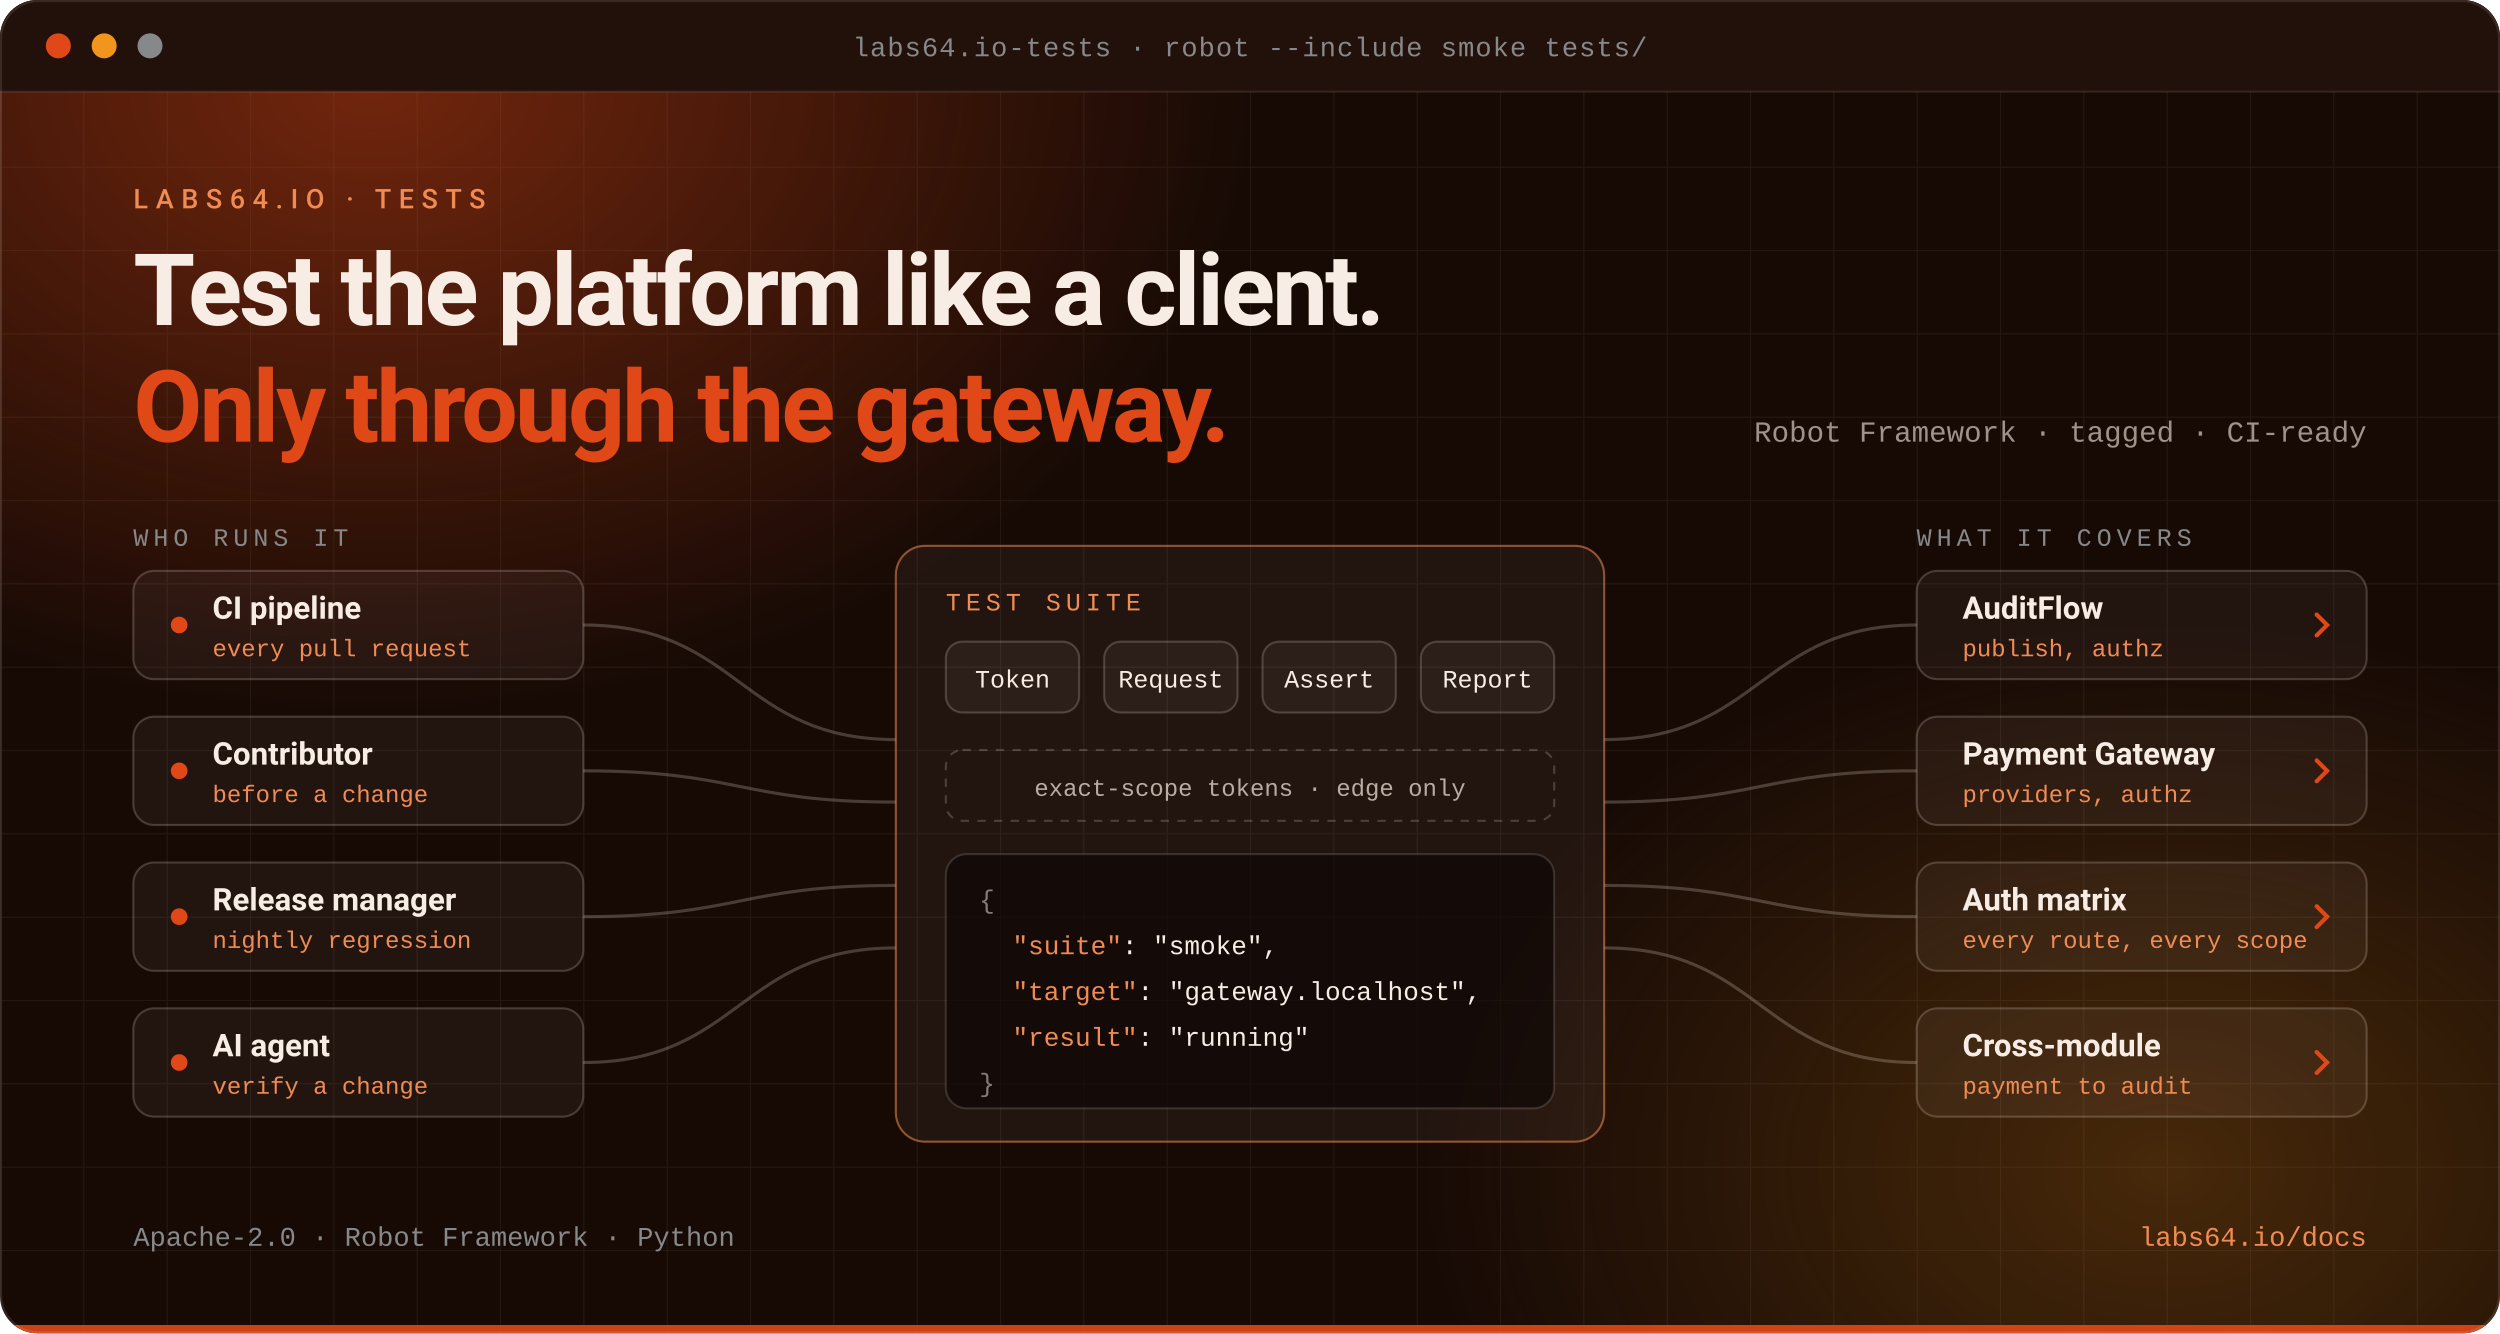
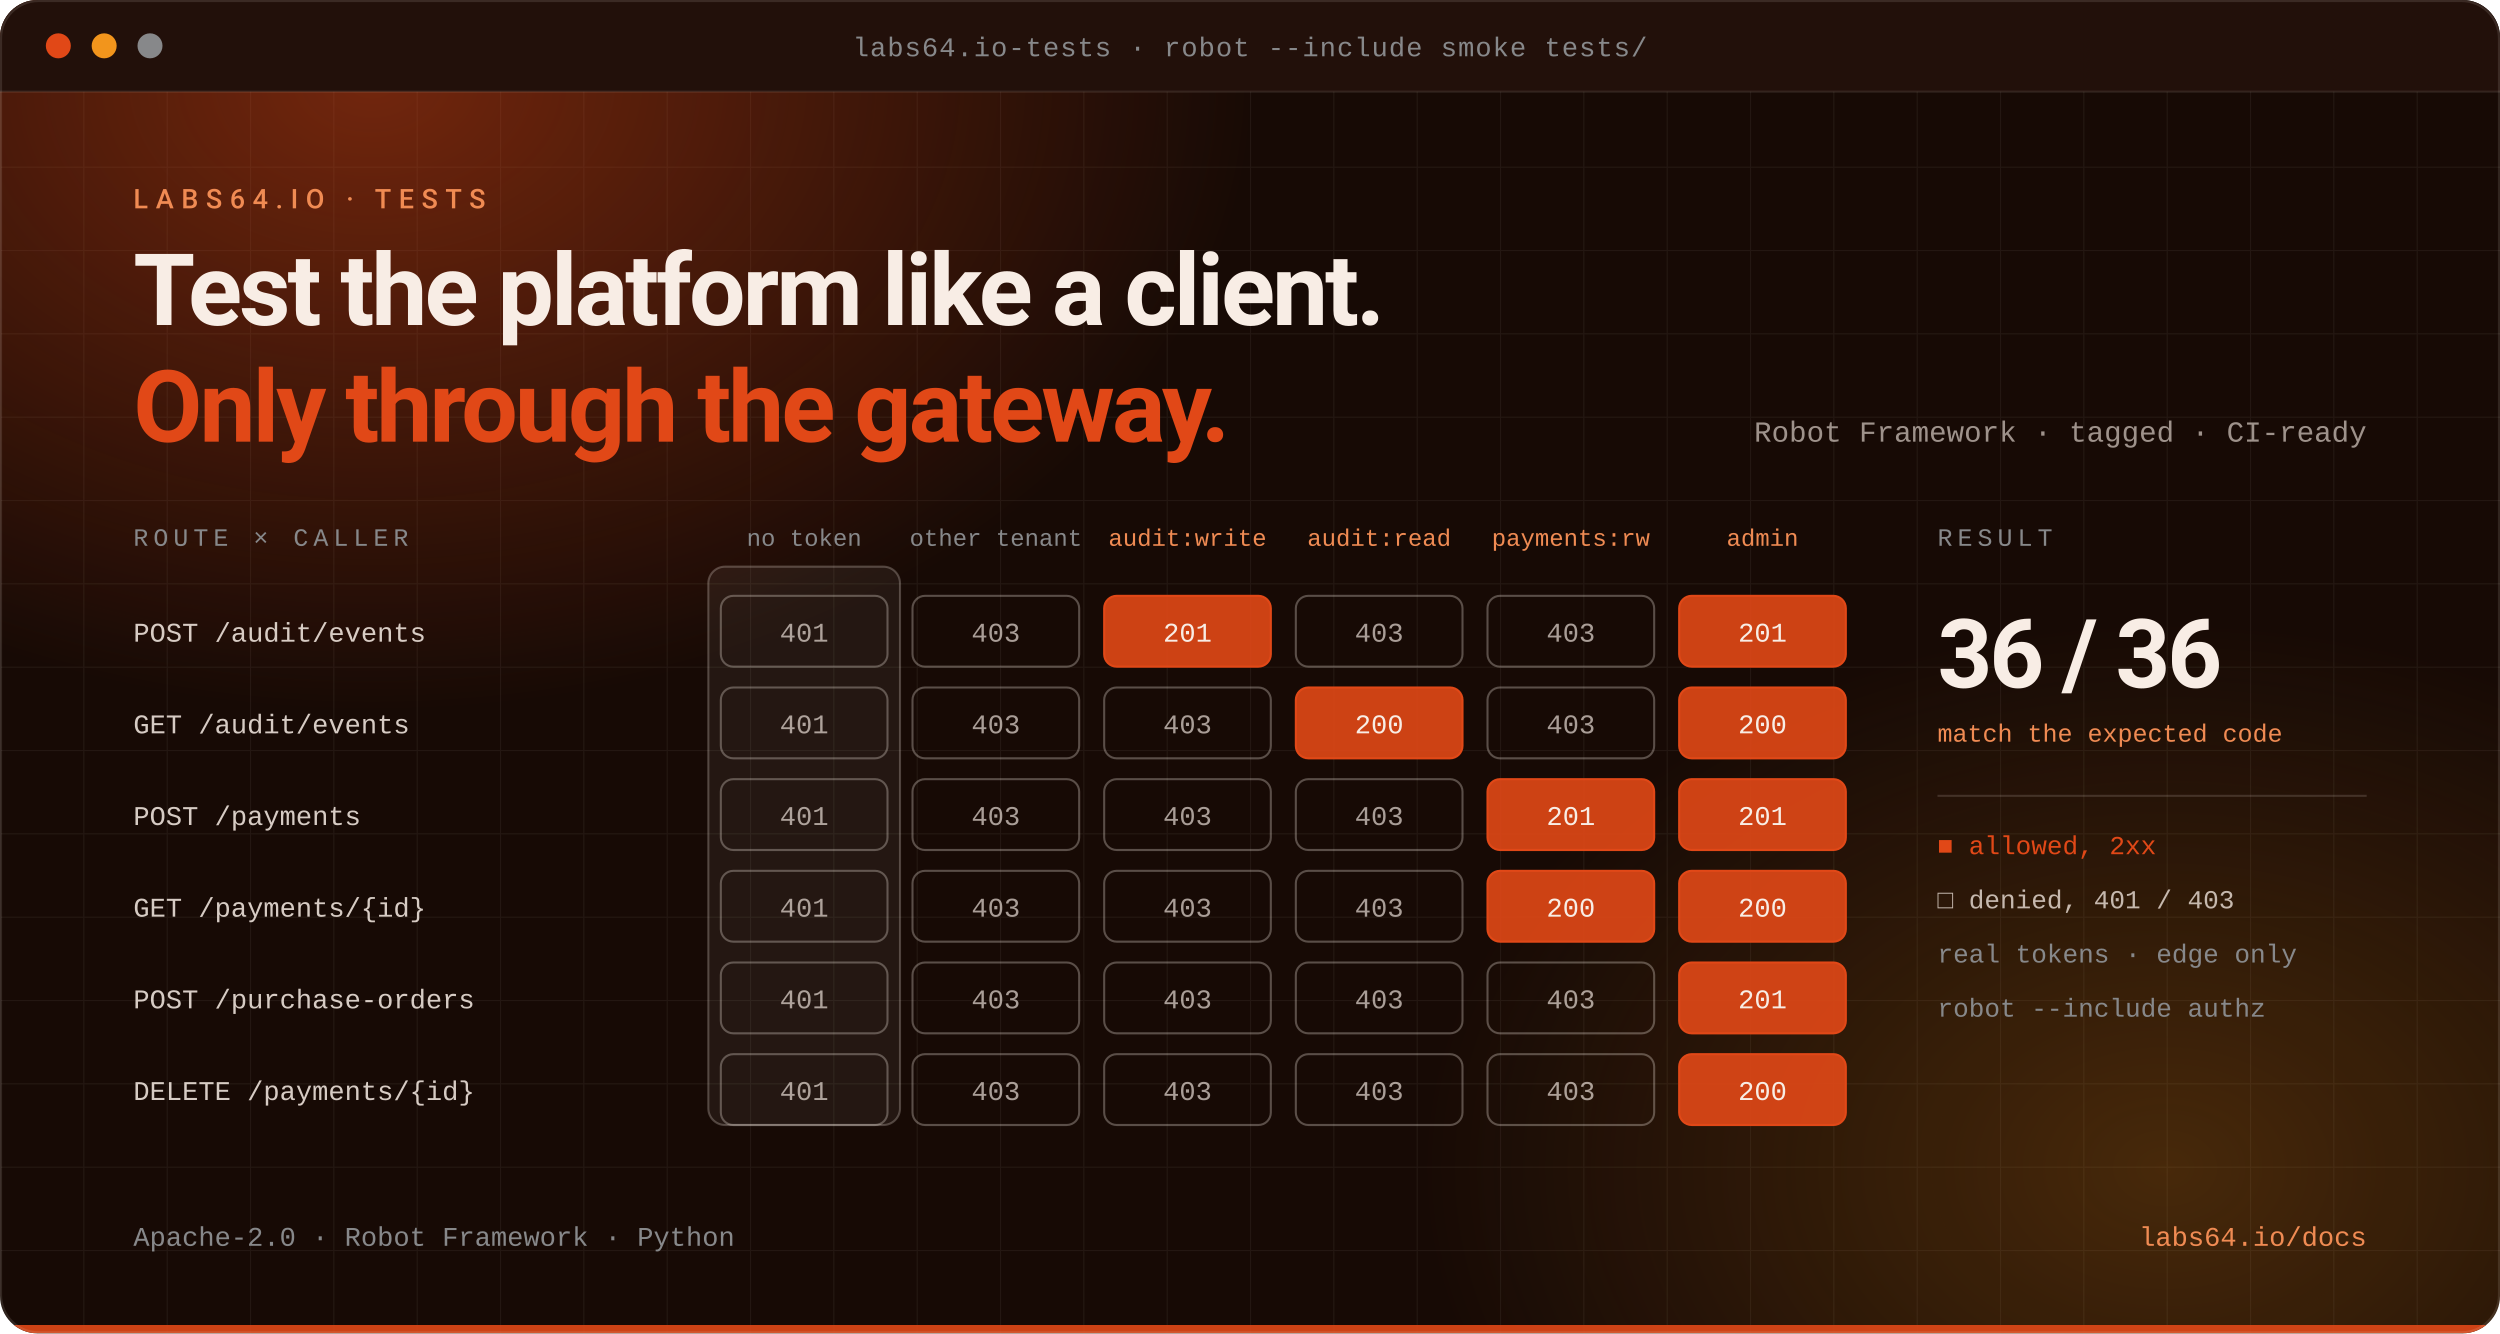
<svg xmlns="http://www.w3.org/2000/svg" viewBox="0 0 1200 640" width="1200" height="640" role="img" aria-labelledby="t d">
  <defs>
-     <radialGradient id="g1" cx="0.5" cy="0.5" r="0.5">
+     <radialGradient id="hg1" cx=".5" cy=".5" r=".5">
      <stop offset="0" stop-color="#E14817" stop-opacity=".45" />
      <stop offset="1" stop-color="#E14817" stop-opacity="0" />
    </radialGradient>
-     <radialGradient id="g2" cx="0.5" cy="0.5" r="0.5">
+     <radialGradient id="hg2" cx=".5" cy=".5" r=".5">
      <stop offset="0" stop-color="#F2951C" stop-opacity=".22" />
      <stop offset="1" stop-color="#F2951C" stop-opacity="0" />
    </radialGradient>
-     <pattern id="grid" width="40" height="40" patternUnits="userSpaceOnUse">
+     <pattern id="hgrid" width="40" height="40" patternUnits="userSpaceOnUse">
      <path d="M40 0H0V40" fill="none" stroke="#F8EDE5" stroke-opacity=".06" />
    </pattern>
-     <filter id="glow" x="-200%" y="-200%" width="500%" height="500%">
+     <filter id="hglow" x="-200%" y="-200%" width="500%" height="500%">
      <feGaussianBlur stdDeviation="3" result="b" />
      <feMerge>
        <feMergeNode in="b" />
        <feMergeNode in="SourceGraphic" />
      </feMerge>
    </filter>
-     <clipPath id="win">
+     <clipPath id="hwin">
      <rect width="1200" height="640" rx="18" />
    </clipPath>
-     <path id="pi0" d="M280,300 C355,300 355,355 430,355" />
-     <path id="pi1" d="M280,370 C355,370 355,385 430,385" />
-     <path id="pi2" d="M280,440 C355,440 355,425 430,425" />
-     <path id="pi3" d="M280,510 C355,510 355,455 430,455" />
-     <path id="po0" d="M770,355 C845,355 845,300 920,300" />
-     <path id="po1" d="M770,385 C845,385 845,370 920,370" />
-     <path id="po2" d="M770,425 C845,425 845,440 920,440" />
-     <path id="po3" d="M770,455 C845,455 845,510 920,510" />
    <style>
    .sans{font-family:Roboto,-apple-system,'Segoe UI',Helvetica,Arial,sans-serif}
    .mono{font-family:ui-monospace,SFMono-Regular,Menlo,Consolas,'Liberation Mono',monospace}
-     @media (prefers-reduced-motion: reduce){ animate, animateMotion{display:none} }
+     text{white-space:pre}
+     @media (prefers-reduced-motion: reduce){ animate, animateMotion, animateTransform{display:none} }
  </style>
  </defs>
-   <g clip-path="url(#win)">
+   <g clip-path="url(#hwin)">
    <rect width="1200" height="640" fill="#170A05" />
-     <rect width="1200" height="640" fill="url(#grid)" />
-     <ellipse cx="180" cy="40" rx="420" ry="300" fill="url(#g1)" />
-     <ellipse cx="1040" cy="560" rx="360" ry="260" fill="url(#g2)" />
+     <rect width="1200" height="640" fill="url(#hgrid)" />
+     <ellipse cx="180" cy="40" rx="420" ry="300" fill="url(#hg1)" />
+     <ellipse cx="1040" cy="560" rx="360" ry="260" fill="url(#hg2)" />
    <rect width="1200" height="44" fill="#22100A" />
    <line x1="0" y1="44" x2="1200" y2="44" stroke="#F8EDE5" stroke-opacity=".1" />
    <circle cx="28" cy="22" r="6" fill="#E14817" />
    <circle cx="50" cy="22" r="6" fill="#F2951C" />
    <circle cx="72" cy="22" r="6" fill="#87888A" />
-     <text x="600" y="27" text-anchor="middle" class="mono" font-size="13" fill="#87888A" letter-spacing=".5">labs64.io-tests · robot --include smoke tests/</text>
-     <text x="64" y="100" class="sans" font-size="13" font-weight="500" letter-spacing="3.6" fill="#F08B53">LABS64.IO  ·  TESTS</text>
-     <text x="64" y="156" class="sans" font-size="48" font-weight="700" letter-spacing="-1.4" fill="#F8EDE5">Test the platform like a client.</text>
-     <text x="64" y="212" class="sans" font-size="48" font-weight="700" letter-spacing="-1.4" fill="#E14817">Only through the gateway.</text>
-     <text x="1136" y="212" text-anchor="end" class="mono" font-size="14" fill="#F8EDE5" fill-opacity=".6">Robot Framework  ·  tagged  ·  CI-ready</text>
-     <use href="#pi0" fill="none" stroke="#F8EDE5" stroke-opacity=".22" stroke-width="1.5" />
-     <use href="#po0" fill="none" stroke="#F8EDE5" stroke-opacity=".22" stroke-width="1.5" />
-     <use href="#pi1" fill="none" stroke="#F8EDE5" stroke-opacity=".22" stroke-width="1.5" />
-     <use href="#po1" fill="none" stroke="#F8EDE5" stroke-opacity=".22" stroke-width="1.5" />
-     <use href="#pi2" fill="none" stroke="#F8EDE5" stroke-opacity=".22" stroke-width="1.5" />
-     <use href="#po2" fill="none" stroke="#F8EDE5" stroke-opacity=".22" stroke-width="1.5" />
-     <use href="#pi3" fill="none" stroke="#F8EDE5" stroke-opacity=".22" stroke-width="1.5" />
-     <use href="#po3" fill="none" stroke="#F8EDE5" stroke-opacity=".22" stroke-width="1.5" />
-     <text x="64" y="262" class="mono" font-size="12" letter-spacing="2.4" fill="#87888A">WHO RUNS IT</text>
-     <rect x="64" y="274" width="216" height="52" rx="10" fill="#F8EDE5" fill-opacity=".05" stroke="#F8EDE5" stroke-opacity=".2" />
-     <circle cx="86" cy="300" r="4" fill="#E14817" />
-     <text x="102" y="297" class="sans" font-size="15" font-weight="700" fill="#F8EDE5">CI pipeline</text>
-     <text x="102" y="315" class="mono" font-size="11.5" fill="#F08B53">every pull request</text>
-     <rect x="64" y="274" width="216" height="52" rx="10" fill="none" stroke="#E14817" stroke-width="2" opacity="0">
-       <animate attributeName="opacity" dur="6.0s" begin="0.0s" repeatCount="indefinite" values="0;1;0;0" keyTimes="0;0.05;0.15;1" />
+     <text x="600" y="27" class="mono" font-size="13" fill="#87888A" text-anchor="middle" letter-spacing="0.5">labs64.io-tests · robot --include smoke tests/</text>
+     <text x="64" y="100" class="sans" font-size="13" font-weight="500" fill="#F08B53" letter-spacing="3.6">LABS64.IO  ·  TESTS</text>
+     <text x="64" y="156" class="sans" font-size="48" font-weight="700" fill="#F8EDE5" letter-spacing="-1.4">Test the platform like a client.</text>
+     <text x="64" y="212" class="sans" font-size="48" font-weight="700" fill="#E14817" letter-spacing="-1.4">Only through the gateway.</text>
+     <text x="1136" y="212" class="mono" font-size="14" fill="#F8EDE5" fill-opacity="0.6" text-anchor="end">Robot Framework  ·  tagged  ·  CI-ready</text>
+     <text x="64" y="262" class="mono" font-size="12" fill="#87888A" letter-spacing="2.4">ROUTE × CALLER</text>
+     <text x="386" y="262" class="mono" font-size="11.5" fill="#87888A" text-anchor="middle">no token</text>
+     <text x="478" y="262" class="mono" font-size="11.5" fill="#87888A" text-anchor="middle">other tenant</text>
+     <text x="570" y="262" class="mono" font-size="11.5" fill="#F08B53" text-anchor="middle">audit:write</text>
+     <text x="662" y="262" class="mono" font-size="11.5" fill="#F08B53" text-anchor="middle">audit:read</text>
+     <text x="754" y="262" class="mono" font-size="11.5" fill="#F08B53" text-anchor="middle">payments:rw</text>
+     <text x="846" y="262" class="mono" font-size="11.5" fill="#F08B53" text-anchor="middle">admin</text>
+     <rect x="340" y="272" width="92" height="268" rx="8" fill="#F8EDE5" fill-opacity=".06" stroke="#F8EDE5" stroke-opacity=".25">
+       <animateTransform attributeName="transform" type="translate" values="0,0;460,0;460,0" keyTimes="0;.75;1" dur="6s" repeatCount="indefinite" calcMode="linear" />
+       <animate attributeName="opacity" values="1;1;0;0" keyTimes="0;.75;.8;1" dur="6s" begin="0s" repeatCount="indefinite" />
    </rect>
-     <rect x="64" y="344" width="216" height="52" rx="10" fill="#F8EDE5" fill-opacity=".05" stroke="#F8EDE5" stroke-opacity=".2" />
-     <circle cx="86" cy="370" r="4" fill="#E14817" />
-     <text x="102" y="367" class="sans" font-size="15" font-weight="700" fill="#F8EDE5">Contributor</text>
-     <text x="102" y="385" class="mono" font-size="11.5" fill="#F08B53">before a change</text>
-     <rect x="64" y="344" width="216" height="52" rx="10" fill="none" stroke="#E14817" stroke-width="2" opacity="0">
-       <animate attributeName="opacity" dur="6.0s" begin="0.25s" repeatCount="indefinite" values="0;1;0;0" keyTimes="0;0.05;0.15;1" />
-     </rect>
-     <rect x="64" y="414" width="216" height="52" rx="10" fill="#F8EDE5" fill-opacity=".05" stroke="#F8EDE5" stroke-opacity=".2" />
-     <circle cx="86" cy="440" r="4" fill="#E14817" />
-     <text x="102" y="437" class="sans" font-size="15" font-weight="700" fill="#F8EDE5">Release manager</text>
-     <text x="102" y="455" class="mono" font-size="11.5" fill="#F08B53">nightly regression</text>
-     <rect x="64" y="414" width="216" height="52" rx="10" fill="none" stroke="#E14817" stroke-width="2" opacity="0">
-       <animate attributeName="opacity" dur="6.0s" begin="0.5s" repeatCount="indefinite" values="0;1;0;0" keyTimes="0;0.05;0.15;1" />
-     </rect>
-     <rect x="64" y="484" width="216" height="52" rx="10" fill="#F8EDE5" fill-opacity=".05" stroke="#F8EDE5" stroke-opacity=".2" />
-     <circle cx="86" cy="510" r="4" fill="#E14817" />
-     <text x="102" y="507" class="sans" font-size="15" font-weight="700" fill="#F8EDE5">AI agent</text>
-     <text x="102" y="525" class="mono" font-size="11.5" fill="#F08B53">verify a change</text>
-     <rect x="64" y="484" width="216" height="52" rx="10" fill="none" stroke="#E14817" stroke-width="2" opacity="0">
-       <animate attributeName="opacity" dur="6.0s" begin="0.75s" repeatCount="indefinite" values="0;1;0;0" keyTimes="0;0.05;0.15;1" />
-     </rect>
-     <rect x="430" y="262" width="340" height="286" rx="14" fill="#F8EDE5" fill-opacity=".05" stroke="#F08B53" stroke-opacity=".55" />
-     <text x="454" y="293" class="mono" font-size="12" letter-spacing="2.4" fill="#F08B53">TEST SUITE</text>
-     <rect x="454" y="308" width="64" height="34" rx="8" fill="#F8EDE5" fill-opacity=".05" stroke="#F8EDE5" stroke-opacity=".2" />
-     <rect x="454" y="308" width="64" height="34" rx="8" fill="#E14817" opacity="0">
-       <animate attributeName="opacity" dur="6.0s" repeatCount="indefinite" values="0;0;1;1;0;0" keyTimes="0;0.192;0.217;0.317;0.342;1" />
-     </rect>
-     <text x="486" y="330" text-anchor="middle" class="mono" font-size="12" font-weight="500" fill="#F8EDE5">Token</text>
-     <rect x="530" y="308" width="64" height="34" rx="8" fill="#F8EDE5" fill-opacity=".05" stroke="#F8EDE5" stroke-opacity=".2" />
-     <rect x="530" y="308" width="64" height="34" rx="8" fill="#E14817" opacity="0">
-       <animate attributeName="opacity" dur="6.0s" repeatCount="indefinite" values="0;0;1;1;0;0" keyTimes="0;0.308;0.333;0.433;0.458;1" />
-     </rect>
-     <text x="562" y="330" text-anchor="middle" class="mono" font-size="12" font-weight="500" fill="#F8EDE5">Request</text>
-     <rect x="606" y="308" width="64" height="34" rx="8" fill="#F8EDE5" fill-opacity=".05" stroke="#F8EDE5" stroke-opacity=".2" />
-     <rect x="606" y="308" width="64" height="34" rx="8" fill="#E14817" opacity="0">
-       <animate attributeName="opacity" dur="6.0s" repeatCount="indefinite" values="0;0;1;1;0;0" keyTimes="0;0.425;0.45;0.55;0.575;1" />
-     </rect>
-     <text x="638" y="330" text-anchor="middle" class="mono" font-size="12" font-weight="500" fill="#F8EDE5">Assert</text>
-     <rect x="682" y="308" width="64" height="34" rx="8" fill="#F8EDE5" fill-opacity=".05" stroke="#F8EDE5" stroke-opacity=".2" />
-     <rect x="682" y="308" width="64" height="34" rx="8" fill="#E14817" opacity="0">
-       <animate attributeName="opacity" dur="6.0s" repeatCount="indefinite" values="0;0;1;1;0;0" keyTimes="0;0.542;0.567;0.667;0.692;1" />
-     </rect>
-     <text x="714" y="330" text-anchor="middle" class="mono" font-size="12" font-weight="500" fill="#F8EDE5">Report</text>
-     <rect x="454" y="360" width="292" height="34" rx="8" fill="none" stroke="#F8EDE5" stroke-opacity=".2" stroke-dasharray="4 4" />
-     <text x="600" y="382" text-anchor="middle" class="mono" font-size="11.5" fill="#F8EDE5" fill-opacity=".7">exact-scope tokens · edge only</text>
-     <rect x="454" y="410" width="292" height="122" rx="10" fill="#0A0402" fill-opacity=".6" stroke="#F8EDE5" stroke-opacity=".15" />
-     <g class="mono" font-size="12.5" fill="#F8EDE5">
-       <text x="470" y="436" fill-opacity=".5">{</text>
-       <text x="486" y="458">
-         <tspan fill="#F08B53">"suite"</tspan>: "smoke",</text>
-       <text x="486" y="480">
-         <tspan fill="#F08B53">"target"</tspan>: "gateway.localhost",</text>
-       <g>
-         <text x="486" y="502">
-           <tspan fill="#F08B53">"result"</tspan>: "running"</text>
-         <animate attributeName="opacity" dur="6.0s" repeatCount="indefinite" values="1;1;0;0;1;1" keyTimes="0;0.308;0.333;0.933;0.983;1" />
-       </g>
-       <g opacity="0">
-         <text x="486" y="502">
-           <tspan fill="#F08B53">"result"</tspan>: <tspan fill="#E14817" font-weight="700">"PASS"</tspan>
-         </text>
-         <animate attributeName="opacity" dur="6.0s" repeatCount="indefinite" values="0;0;1;1;0;0" keyTimes="0;0.308;0.333;0.933;0.983;1" />
-       </g>
-       <text x="470" y="524" fill-opacity=".5">}</text>
-     </g>
-     <text x="920" y="262" class="mono" font-size="12" letter-spacing="2.4" fill="#87888A">WHAT IT COVERS</text>
-     <rect x="920" y="274" width="216" height="52" rx="10" fill="#F8EDE5" fill-opacity=".05" stroke="#F8EDE5" stroke-opacity=".2" />
-     <text x="942" y="297" class="sans" font-size="15" font-weight="700" fill="#F8EDE5">AuditFlow</text>
-     <text x="942" y="315" class="mono" font-size="11.5" fill="#F08B53">publish, authz</text>
-     <path d="M1112,295 l5,5 l-5,5" fill="none" stroke="#E14817" stroke-width="2" stroke-linecap="round" />
-     <rect x="920" y="274" width="216" height="52" rx="10" fill="none" stroke="#E14817" stroke-width="2" opacity="0">
-       <animate attributeName="opacity" dur="6.0s" begin="4.4s" repeatCount="indefinite" values="0;1;0;0" keyTimes="0;0.05;0.15;1" />
-     </rect>
-     <rect x="920" y="344" width="216" height="52" rx="10" fill="#F8EDE5" fill-opacity=".05" stroke="#F8EDE5" stroke-opacity=".2" />
-     <text x="942" y="367" class="sans" font-size="15" font-weight="700" fill="#F8EDE5">Payment Gateway</text>
-     <text x="942" y="385" class="mono" font-size="11.5" fill="#F08B53">providers, authz</text>
-     <path d="M1112,365 l5,5 l-5,5" fill="none" stroke="#E14817" stroke-width="2" stroke-linecap="round" />
-     <rect x="920" y="344" width="216" height="52" rx="10" fill="none" stroke="#E14817" stroke-width="2" opacity="0">
-       <animate attributeName="opacity" dur="6.0s" begin="4.6s" repeatCount="indefinite" values="0;1;0;0" keyTimes="0;0.05;0.15;1" />
-     </rect>
-     <rect x="920" y="414" width="216" height="52" rx="10" fill="#F8EDE5" fill-opacity=".05" stroke="#F8EDE5" stroke-opacity=".2" />
-     <text x="942" y="437" class="sans" font-size="15" font-weight="700" fill="#F8EDE5">Auth matrix</text>
-     <text x="942" y="455" class="mono" font-size="11.5" fill="#F08B53">every route, every scope</text>
-     <path d="M1112,435 l5,5 l-5,5" fill="none" stroke="#E14817" stroke-width="2" stroke-linecap="round" />
-     <rect x="920" y="414" width="216" height="52" rx="10" fill="none" stroke="#E14817" stroke-width="2" opacity="0">
-       <animate attributeName="opacity" dur="6.0s" begin="4.8s" repeatCount="indefinite" values="0;1;0;0" keyTimes="0;0.05;0.15;1" />
-     </rect>
-     <rect x="920" y="484" width="216" height="52" rx="10" fill="#F8EDE5" fill-opacity=".05" stroke="#F8EDE5" stroke-opacity=".2" />
-     <text x="942" y="507" class="sans" font-size="15" font-weight="700" fill="#F8EDE5">Cross-module</text>
-     <text x="942" y="525" class="mono" font-size="11.5" fill="#F08B53">payment to audit</text>
-     <path d="M1112,505 l5,5 l-5,5" fill="none" stroke="#E14817" stroke-width="2" stroke-linecap="round" />
-     <rect x="920" y="484" width="216" height="52" rx="10" fill="none" stroke="#E14817" stroke-width="2" opacity="0">
-       <animate attributeName="opacity" dur="6.0s" begin="5.0s" repeatCount="indefinite" values="0;1;0;0" keyTimes="0;0.05;0.15;1" />
-     </rect>
-     <circle r="5" fill="#F8EDE5" opacity="0" filter="url(#glow)">
-       <animateMotion dur="6.0s" begin="0.0s" repeatCount="indefinite" keyPoints="0;1;1" keyTimes="0;0.2;1" calcMode="linear">
-         <mpath href="#pi0" />
-       </animateMotion>
-       <animate attributeName="opacity" dur="6.0s" begin="0.0s" repeatCount="indefinite" values="0;1;1;0;0" keyTimes="0;0.02;0.18;0.2;1" />
-     </circle>
-     <circle r="5" fill="#F8EDE5" opacity="0" filter="url(#glow)">
-       <animateMotion dur="6.0s" begin="0.25s" repeatCount="indefinite" keyPoints="0;1;1" keyTimes="0;0.2;1" calcMode="linear">
-         <mpath href="#pi1" />
-       </animateMotion>
-       <animate attributeName="opacity" dur="6.0s" begin="0.25s" repeatCount="indefinite" values="0;1;1;0;0" keyTimes="0;0.02;0.18;0.2;1" />
-     </circle>
-     <circle r="5" fill="#F8EDE5" opacity="0" filter="url(#glow)">
-       <animateMotion dur="6.0s" begin="0.5s" repeatCount="indefinite" keyPoints="0;1;1" keyTimes="0;0.2;1" calcMode="linear">
-         <mpath href="#pi2" />
-       </animateMotion>
-       <animate attributeName="opacity" dur="6.0s" begin="0.5s" repeatCount="indefinite" values="0;1;1;0;0" keyTimes="0;0.02;0.18;0.2;1" />
-     </circle>
-     <circle r="5" fill="#F8EDE5" opacity="0" filter="url(#glow)">
-       <animateMotion dur="6.0s" begin="0.75s" repeatCount="indefinite" keyPoints="0;1;1" keyTimes="0;0.2;1" calcMode="linear">
-         <mpath href="#pi3" />
-       </animateMotion>
-       <animate attributeName="opacity" dur="6.0s" begin="0.75s" repeatCount="indefinite" values="0;1;1;0;0" keyTimes="0;0.02;0.18;0.2;1" />
-     </circle>
-     <circle r="5" fill="#E14817" opacity="0" filter="url(#glow)">
-       <animateMotion dur="6.0s" begin="3.2s" repeatCount="indefinite" keyPoints="0;1;1" keyTimes="0;0.2;1" calcMode="linear">
-         <mpath href="#po0" />
-       </animateMotion>
-       <animate attributeName="opacity" dur="6.0s" begin="3.2s" repeatCount="indefinite" values="0;1;1;0;0" keyTimes="0;0.02;0.18;0.2;1" />
-     </circle>
-     <circle r="5" fill="#E14817" opacity="0" filter="url(#glow)">
-       <animateMotion dur="6.0s" begin="3.4s" repeatCount="indefinite" keyPoints="0;1;1" keyTimes="0;0.2;1" calcMode="linear">
-         <mpath href="#po1" />
-       </animateMotion>
-       <animate attributeName="opacity" dur="6.0s" begin="3.4s" repeatCount="indefinite" values="0;1;1;0;0" keyTimes="0;0.02;0.18;0.2;1" />
-     </circle>
-     <circle r="5" fill="#E14817" opacity="0" filter="url(#glow)">
-       <animateMotion dur="6.0s" begin="3.6s" repeatCount="indefinite" keyPoints="0;1;1" keyTimes="0;0.2;1" calcMode="linear">
-         <mpath href="#po2" />
-       </animateMotion>
-       <animate attributeName="opacity" dur="6.0s" begin="3.6s" repeatCount="indefinite" values="0;1;1;0;0" keyTimes="0;0.02;0.18;0.2;1" />
-     </circle>
-     <circle r="5" fill="#E14817" opacity="0" filter="url(#glow)">
-       <animateMotion dur="6.0s" begin="3.8s" repeatCount="indefinite" keyPoints="0;1;1" keyTimes="0;0.2;1" calcMode="linear">
-         <mpath href="#po3" />
-       </animateMotion>
-       <animate attributeName="opacity" dur="6.0s" begin="3.8s" repeatCount="indefinite" values="0;1;1;0;0" keyTimes="0;0.02;0.18;0.2;1" />
-     </circle>
+     <text x="64" y="308" class="mono" font-size="13" fill="#F8EDE5" fill-opacity="0.85">POST /audit/events</text>
+     <g>
+       <animate attributeName="opacity" values=".4;.4;1;1;.4" keyTimes="0;0.025;0.045;.95;1" dur="6s" begin="0s" repeatCount="indefinite" />
+       <rect x="346" y="286" width="80" height="34" rx="6" fill="none" fill-opacity="0" stroke="#F8EDE5" stroke-opacity="0.3" />
+       <text x="386" y="308" class="mono" font-size="13" font-weight="500" fill="#F8EDE5" fill-opacity="0.65" text-anchor="middle">401</text>
+     </g>
+     <g>
+       <animate attributeName="opacity" values=".4;.4;1;1;.4" keyTimes="0;0.175;0.195;.95;1" dur="6s" begin="0s" repeatCount="indefinite" />
+       <rect x="438" y="286" width="80" height="34" rx="6" fill="none" fill-opacity="0" stroke="#F8EDE5" stroke-opacity="0.3" />
+       <text x="478" y="308" class="mono" font-size="13" font-weight="500" fill="#F8EDE5" fill-opacity="0.65" text-anchor="middle">403</text>
+     </g>
+     <g>
+       <animate attributeName="opacity" values=".4;.4;1;1;.4" keyTimes="0;0.325;0.345;.95;1" dur="6s" begin="0s" repeatCount="indefinite" />
+       <rect x="530" y="286" width="80" height="34" rx="6" fill="#E14817" fill-opacity="0.9" stroke="#E14817" stroke-opacity="1" />
+       <text x="570" y="308" class="mono" font-size="13" font-weight="500" fill="#F8EDE5" fill-opacity="1" text-anchor="middle">201</text>
+     </g>
+     <g>
+       <animate attributeName="opacity" values=".4;.4;1;1;.4" keyTimes="0;0.475;0.495;.95;1" dur="6s" begin="0s" repeatCount="indefinite" />
+       <rect x="622" y="286" width="80" height="34" rx="6" fill="none" fill-opacity="0" stroke="#F8EDE5" stroke-opacity="0.3" />
+       <text x="662" y="308" class="mono" font-size="13" font-weight="500" fill="#F8EDE5" fill-opacity="0.65" text-anchor="middle">403</text>
+     </g>
+     <g>
+       <animate attributeName="opacity" values=".4;.4;1;1;.4" keyTimes="0;0.625;0.645;.95;1" dur="6s" begin="0s" repeatCount="indefinite" />
+       <rect x="714" y="286" width="80" height="34" rx="6" fill="none" fill-opacity="0" stroke="#F8EDE5" stroke-opacity="0.3" />
+       <text x="754" y="308" class="mono" font-size="13" font-weight="500" fill="#F8EDE5" fill-opacity="0.65" text-anchor="middle">403</text>
+     </g>
+     <g>
+       <animate attributeName="opacity" values=".4;.4;1;1;.4" keyTimes="0;0.775;0.795;.95;1" dur="6s" begin="0s" repeatCount="indefinite" />
+       <rect x="806" y="286" width="80" height="34" rx="6" fill="#E14817" fill-opacity="0.9" stroke="#E14817" stroke-opacity="1" />
+       <text x="846" y="308" class="mono" font-size="13" font-weight="500" fill="#F8EDE5" fill-opacity="1" text-anchor="middle">201</text>
+     </g>
+     <text x="64" y="352" class="mono" font-size="13" fill="#F8EDE5" fill-opacity="0.85">GET  /audit/events</text>
+     <g>
+       <animate attributeName="opacity" values=".4;.4;1;1;.4" keyTimes="0;0.025;0.045;.95;1" dur="6s" begin="0s" repeatCount="indefinite" />
+       <rect x="346" y="330" width="80" height="34" rx="6" fill="none" fill-opacity="0" stroke="#F8EDE5" stroke-opacity="0.3" />
+       <text x="386" y="352" class="mono" font-size="13" font-weight="500" fill="#F8EDE5" fill-opacity="0.65" text-anchor="middle">401</text>
+     </g>
+     <g>
+       <animate attributeName="opacity" values=".4;.4;1;1;.4" keyTimes="0;0.175;0.195;.95;1" dur="6s" begin="0s" repeatCount="indefinite" />
+       <rect x="438" y="330" width="80" height="34" rx="6" fill="none" fill-opacity="0" stroke="#F8EDE5" stroke-opacity="0.3" />
+       <text x="478" y="352" class="mono" font-size="13" font-weight="500" fill="#F8EDE5" fill-opacity="0.65" text-anchor="middle">403</text>
+     </g>
+     <g>
+       <animate attributeName="opacity" values=".4;.4;1;1;.4" keyTimes="0;0.325;0.345;.95;1" dur="6s" begin="0s" repeatCount="indefinite" />
+       <rect x="530" y="330" width="80" height="34" rx="6" fill="none" fill-opacity="0" stroke="#F8EDE5" stroke-opacity="0.3" />
+       <text x="570" y="352" class="mono" font-size="13" font-weight="500" fill="#F8EDE5" fill-opacity="0.65" text-anchor="middle">403</text>
+     </g>
+     <g>
+       <animate attributeName="opacity" values=".4;.4;1;1;.4" keyTimes="0;0.475;0.495;.95;1" dur="6s" begin="0s" repeatCount="indefinite" />
+       <rect x="622" y="330" width="80" height="34" rx="6" fill="#E14817" fill-opacity="0.9" stroke="#E14817" stroke-opacity="1" />
+       <text x="662" y="352" class="mono" font-size="13" font-weight="500" fill="#F8EDE5" fill-opacity="1" text-anchor="middle">200</text>
+     </g>
+     <g>
+       <animate attributeName="opacity" values=".4;.4;1;1;.4" keyTimes="0;0.625;0.645;.95;1" dur="6s" begin="0s" repeatCount="indefinite" />
+       <rect x="714" y="330" width="80" height="34" rx="6" fill="none" fill-opacity="0" stroke="#F8EDE5" stroke-opacity="0.3" />
+       <text x="754" y="352" class="mono" font-size="13" font-weight="500" fill="#F8EDE5" fill-opacity="0.65" text-anchor="middle">403</text>
+     </g>
+     <g>
+       <animate attributeName="opacity" values=".4;.4;1;1;.4" keyTimes="0;0.775;0.795;.95;1" dur="6s" begin="0s" repeatCount="indefinite" />
+       <rect x="806" y="330" width="80" height="34" rx="6" fill="#E14817" fill-opacity="0.9" stroke="#E14817" stroke-opacity="1" />
+       <text x="846" y="352" class="mono" font-size="13" font-weight="500" fill="#F8EDE5" fill-opacity="1" text-anchor="middle">200</text>
+     </g>
+     <text x="64" y="396" class="mono" font-size="13" fill="#F8EDE5" fill-opacity="0.85">POST /payments</text>
+     <g>
+       <animate attributeName="opacity" values=".4;.4;1;1;.4" keyTimes="0;0.025;0.045;.95;1" dur="6s" begin="0s" repeatCount="indefinite" />
+       <rect x="346" y="374" width="80" height="34" rx="6" fill="none" fill-opacity="0" stroke="#F8EDE5" stroke-opacity="0.3" />
+       <text x="386" y="396" class="mono" font-size="13" font-weight="500" fill="#F8EDE5" fill-opacity="0.65" text-anchor="middle">401</text>
+     </g>
+     <g>
+       <animate attributeName="opacity" values=".4;.4;1;1;.4" keyTimes="0;0.175;0.195;.95;1" dur="6s" begin="0s" repeatCount="indefinite" />
+       <rect x="438" y="374" width="80" height="34" rx="6" fill="none" fill-opacity="0" stroke="#F8EDE5" stroke-opacity="0.3" />
+       <text x="478" y="396" class="mono" font-size="13" font-weight="500" fill="#F8EDE5" fill-opacity="0.65" text-anchor="middle">403</text>
+     </g>
+     <g>
+       <animate attributeName="opacity" values=".4;.4;1;1;.4" keyTimes="0;0.325;0.345;.95;1" dur="6s" begin="0s" repeatCount="indefinite" />
+       <rect x="530" y="374" width="80" height="34" rx="6" fill="none" fill-opacity="0" stroke="#F8EDE5" stroke-opacity="0.3" />
+       <text x="570" y="396" class="mono" font-size="13" font-weight="500" fill="#F8EDE5" fill-opacity="0.65" text-anchor="middle">403</text>
+     </g>
+     <g>
+       <animate attributeName="opacity" values=".4;.4;1;1;.4" keyTimes="0;0.475;0.495;.95;1" dur="6s" begin="0s" repeatCount="indefinite" />
+       <rect x="622" y="374" width="80" height="34" rx="6" fill="none" fill-opacity="0" stroke="#F8EDE5" stroke-opacity="0.3" />
+       <text x="662" y="396" class="mono" font-size="13" font-weight="500" fill="#F8EDE5" fill-opacity="0.65" text-anchor="middle">403</text>
+     </g>
+     <g>
+       <animate attributeName="opacity" values=".4;.4;1;1;.4" keyTimes="0;0.625;0.645;.95;1" dur="6s" begin="0s" repeatCount="indefinite" />
+       <rect x="714" y="374" width="80" height="34" rx="6" fill="#E14817" fill-opacity="0.9" stroke="#E14817" stroke-opacity="1" />
+       <text x="754" y="396" class="mono" font-size="13" font-weight="500" fill="#F8EDE5" fill-opacity="1" text-anchor="middle">201</text>
+     </g>
+     <g>
+       <animate attributeName="opacity" values=".4;.4;1;1;.4" keyTimes="0;0.775;0.795;.95;1" dur="6s" begin="0s" repeatCount="indefinite" />
+       <rect x="806" y="374" width="80" height="34" rx="6" fill="#E14817" fill-opacity="0.9" stroke="#E14817" stroke-opacity="1" />
+       <text x="846" y="396" class="mono" font-size="13" font-weight="500" fill="#F8EDE5" fill-opacity="1" text-anchor="middle">201</text>
+     </g>
+     <text x="64" y="440" class="mono" font-size="13" fill="#F8EDE5" fill-opacity="0.85">GET  /payments/{id}</text>
+     <g>
+       <animate attributeName="opacity" values=".4;.4;1;1;.4" keyTimes="0;0.025;0.045;.95;1" dur="6s" begin="0s" repeatCount="indefinite" />
+       <rect x="346" y="418" width="80" height="34" rx="6" fill="none" fill-opacity="0" stroke="#F8EDE5" stroke-opacity="0.3" />
+       <text x="386" y="440" class="mono" font-size="13" font-weight="500" fill="#F8EDE5" fill-opacity="0.65" text-anchor="middle">401</text>
+     </g>
+     <g>
+       <animate attributeName="opacity" values=".4;.4;1;1;.4" keyTimes="0;0.175;0.195;.95;1" dur="6s" begin="0s" repeatCount="indefinite" />
+       <rect x="438" y="418" width="80" height="34" rx="6" fill="none" fill-opacity="0" stroke="#F8EDE5" stroke-opacity="0.3" />
+       <text x="478" y="440" class="mono" font-size="13" font-weight="500" fill="#F8EDE5" fill-opacity="0.65" text-anchor="middle">403</text>
+     </g>
+     <g>
+       <animate attributeName="opacity" values=".4;.4;1;1;.4" keyTimes="0;0.325;0.345;.95;1" dur="6s" begin="0s" repeatCount="indefinite" />
+       <rect x="530" y="418" width="80" height="34" rx="6" fill="none" fill-opacity="0" stroke="#F8EDE5" stroke-opacity="0.3" />
+       <text x="570" y="440" class="mono" font-size="13" font-weight="500" fill="#F8EDE5" fill-opacity="0.65" text-anchor="middle">403</text>
+     </g>
+     <g>
+       <animate attributeName="opacity" values=".4;.4;1;1;.4" keyTimes="0;0.475;0.495;.95;1" dur="6s" begin="0s" repeatCount="indefinite" />
+       <rect x="622" y="418" width="80" height="34" rx="6" fill="none" fill-opacity="0" stroke="#F8EDE5" stroke-opacity="0.3" />
+       <text x="662" y="440" class="mono" font-size="13" font-weight="500" fill="#F8EDE5" fill-opacity="0.65" text-anchor="middle">403</text>
+     </g>
+     <g>
+       <animate attributeName="opacity" values=".4;.4;1;1;.4" keyTimes="0;0.625;0.645;.95;1" dur="6s" begin="0s" repeatCount="indefinite" />
+       <rect x="714" y="418" width="80" height="34" rx="6" fill="#E14817" fill-opacity="0.9" stroke="#E14817" stroke-opacity="1" />
+       <text x="754" y="440" class="mono" font-size="13" font-weight="500" fill="#F8EDE5" fill-opacity="1" text-anchor="middle">200</text>
+     </g>
+     <g>
+       <animate attributeName="opacity" values=".4;.4;1;1;.4" keyTimes="0;0.775;0.795;.95;1" dur="6s" begin="0s" repeatCount="indefinite" />
+       <rect x="806" y="418" width="80" height="34" rx="6" fill="#E14817" fill-opacity="0.9" stroke="#E14817" stroke-opacity="1" />
+       <text x="846" y="440" class="mono" font-size="13" font-weight="500" fill="#F8EDE5" fill-opacity="1" text-anchor="middle">200</text>
+     </g>
+     <text x="64" y="484" class="mono" font-size="13" fill="#F8EDE5" fill-opacity="0.85">POST /purchase-orders</text>
+     <g>
+       <animate attributeName="opacity" values=".4;.4;1;1;.4" keyTimes="0;0.025;0.045;.95;1" dur="6s" begin="0s" repeatCount="indefinite" />
+       <rect x="346" y="462" width="80" height="34" rx="6" fill="none" fill-opacity="0" stroke="#F8EDE5" stroke-opacity="0.3" />
+       <text x="386" y="484" class="mono" font-size="13" font-weight="500" fill="#F8EDE5" fill-opacity="0.65" text-anchor="middle">401</text>
+     </g>
+     <g>
+       <animate attributeName="opacity" values=".4;.4;1;1;.4" keyTimes="0;0.175;0.195;.95;1" dur="6s" begin="0s" repeatCount="indefinite" />
+       <rect x="438" y="462" width="80" height="34" rx="6" fill="none" fill-opacity="0" stroke="#F8EDE5" stroke-opacity="0.3" />
+       <text x="478" y="484" class="mono" font-size="13" font-weight="500" fill="#F8EDE5" fill-opacity="0.65" text-anchor="middle">403</text>
+     </g>
+     <g>
+       <animate attributeName="opacity" values=".4;.4;1;1;.4" keyTimes="0;0.325;0.345;.95;1" dur="6s" begin="0s" repeatCount="indefinite" />
+       <rect x="530" y="462" width="80" height="34" rx="6" fill="none" fill-opacity="0" stroke="#F8EDE5" stroke-opacity="0.3" />
+       <text x="570" y="484" class="mono" font-size="13" font-weight="500" fill="#F8EDE5" fill-opacity="0.65" text-anchor="middle">403</text>
+     </g>
+     <g>
+       <animate attributeName="opacity" values=".4;.4;1;1;.4" keyTimes="0;0.475;0.495;.95;1" dur="6s" begin="0s" repeatCount="indefinite" />
+       <rect x="622" y="462" width="80" height="34" rx="6" fill="none" fill-opacity="0" stroke="#F8EDE5" stroke-opacity="0.3" />
+       <text x="662" y="484" class="mono" font-size="13" font-weight="500" fill="#F8EDE5" fill-opacity="0.65" text-anchor="middle">403</text>
+     </g>
+     <g>
+       <animate attributeName="opacity" values=".4;.4;1;1;.4" keyTimes="0;0.625;0.645;.95;1" dur="6s" begin="0s" repeatCount="indefinite" />
+       <rect x="714" y="462" width="80" height="34" rx="6" fill="none" fill-opacity="0" stroke="#F8EDE5" stroke-opacity="0.3" />
+       <text x="754" y="484" class="mono" font-size="13" font-weight="500" fill="#F8EDE5" fill-opacity="0.65" text-anchor="middle">403</text>
+     </g>
+     <g>
+       <animate attributeName="opacity" values=".4;.4;1;1;.4" keyTimes="0;0.775;0.795;.95;1" dur="6s" begin="0s" repeatCount="indefinite" />
+       <rect x="806" y="462" width="80" height="34" rx="6" fill="#E14817" fill-opacity="0.9" stroke="#E14817" stroke-opacity="1" />
+       <text x="846" y="484" class="mono" font-size="13" font-weight="500" fill="#F8EDE5" fill-opacity="1" text-anchor="middle">201</text>
+     </g>
+     <text x="64" y="528" class="mono" font-size="13" fill="#F8EDE5" fill-opacity="0.85">DELETE /payments/{id}</text>
+     <g>
+       <animate attributeName="opacity" values=".4;.4;1;1;.4" keyTimes="0;0.025;0.045;.95;1" dur="6s" begin="0s" repeatCount="indefinite" />
+       <rect x="346" y="506" width="80" height="34" rx="6" fill="none" fill-opacity="0" stroke="#F8EDE5" stroke-opacity="0.3" />
+       <text x="386" y="528" class="mono" font-size="13" font-weight="500" fill="#F8EDE5" fill-opacity="0.65" text-anchor="middle">401</text>
+     </g>
+     <g>
+       <animate attributeName="opacity" values=".4;.4;1;1;.4" keyTimes="0;0.175;0.195;.95;1" dur="6s" begin="0s" repeatCount="indefinite" />
+       <rect x="438" y="506" width="80" height="34" rx="6" fill="none" fill-opacity="0" stroke="#F8EDE5" stroke-opacity="0.3" />
+       <text x="478" y="528" class="mono" font-size="13" font-weight="500" fill="#F8EDE5" fill-opacity="0.65" text-anchor="middle">403</text>
+     </g>
+     <g>
+       <animate attributeName="opacity" values=".4;.4;1;1;.4" keyTimes="0;0.325;0.345;.95;1" dur="6s" begin="0s" repeatCount="indefinite" />
+       <rect x="530" y="506" width="80" height="34" rx="6" fill="none" fill-opacity="0" stroke="#F8EDE5" stroke-opacity="0.3" />
+       <text x="570" y="528" class="mono" font-size="13" font-weight="500" fill="#F8EDE5" fill-opacity="0.65" text-anchor="middle">403</text>
+     </g>
+     <g>
+       <animate attributeName="opacity" values=".4;.4;1;1;.4" keyTimes="0;0.475;0.495;.95;1" dur="6s" begin="0s" repeatCount="indefinite" />
+       <rect x="622" y="506" width="80" height="34" rx="6" fill="none" fill-opacity="0" stroke="#F8EDE5" stroke-opacity="0.3" />
+       <text x="662" y="528" class="mono" font-size="13" font-weight="500" fill="#F8EDE5" fill-opacity="0.65" text-anchor="middle">403</text>
+     </g>
+     <g>
+       <animate attributeName="opacity" values=".4;.4;1;1;.4" keyTimes="0;0.625;0.645;.95;1" dur="6s" begin="0s" repeatCount="indefinite" />
+       <rect x="714" y="506" width="80" height="34" rx="6" fill="none" fill-opacity="0" stroke="#F8EDE5" stroke-opacity="0.3" />
+       <text x="754" y="528" class="mono" font-size="13" font-weight="500" fill="#F8EDE5" fill-opacity="0.65" text-anchor="middle">403</text>
+     </g>
+     <g>
+       <animate attributeName="opacity" values=".4;.4;1;1;.4" keyTimes="0;0.775;0.795;.95;1" dur="6s" begin="0s" repeatCount="indefinite" />
+       <rect x="806" y="506" width="80" height="34" rx="6" fill="#E14817" fill-opacity="0.9" stroke="#E14817" stroke-opacity="1" />
+       <text x="846" y="528" class="mono" font-size="13" font-weight="500" fill="#F8EDE5" fill-opacity="1" text-anchor="middle">200</text>
+     </g>
+     <text x="930" y="262" class="mono" font-size="12" fill="#87888A" letter-spacing="2.4">RESULT</text>
+     <text x="930" y="330" class="sans" font-size="46" font-weight="700" fill="#F8EDE5" letter-spacing="-1.5">36 / 36</text>
+     <text x="930" y="356" class="mono" font-size="12" fill="#F08B53">match the expected code</text>
+     <path d="M930,382 H1136" stroke="#F8EDE5" stroke-opacity=".15" />
+     <text x="930" y="410" class="mono" font-size="12.5" fill="#E14817" fill-opacity="1">■  allowed, 2xx</text>
+     <text x="930" y="436" class="mono" font-size="12.5" fill="#F8EDE5" fill-opacity="0.75">□  denied, 401 / 403</text>
+     <text x="930" y="462" class="mono" font-size="12.5" fill="#87888A" fill-opacity="1">real tokens · edge only</text>
+     <text x="930" y="488" class="mono" font-size="12.5" fill="#87888A" fill-opacity="1">robot --include authz</text>
    <text x="64" y="598" class="mono" font-size="13" fill="#87888A">Apache-2.0 · Robot Framework · Python</text>
-     <text x="1136" y="598" text-anchor="end" class="mono" font-size="13" fill="#F08B53">labs64.io/docs</text>
+     <text x="1136" y="598" class="mono" font-size="13" fill="#F08B53" text-anchor="end">labs64.io/docs</text>
    <rect x="0" y="636" width="1200" height="4" fill="#E14817" opacity=".9">
-       <animate attributeName="width" dur="6.0s" repeatCount="indefinite" values="0;1200" calcMode="linear" />
+       <animate attributeName="width" dur="6s" repeatCount="indefinite" values="0;1200" />
    </rect>
  </g>
  <rect x=".5" y=".5" width="1199" height="639" rx="18" fill="none" stroke="#F8EDE5" stroke-opacity=".12" />
</svg>
